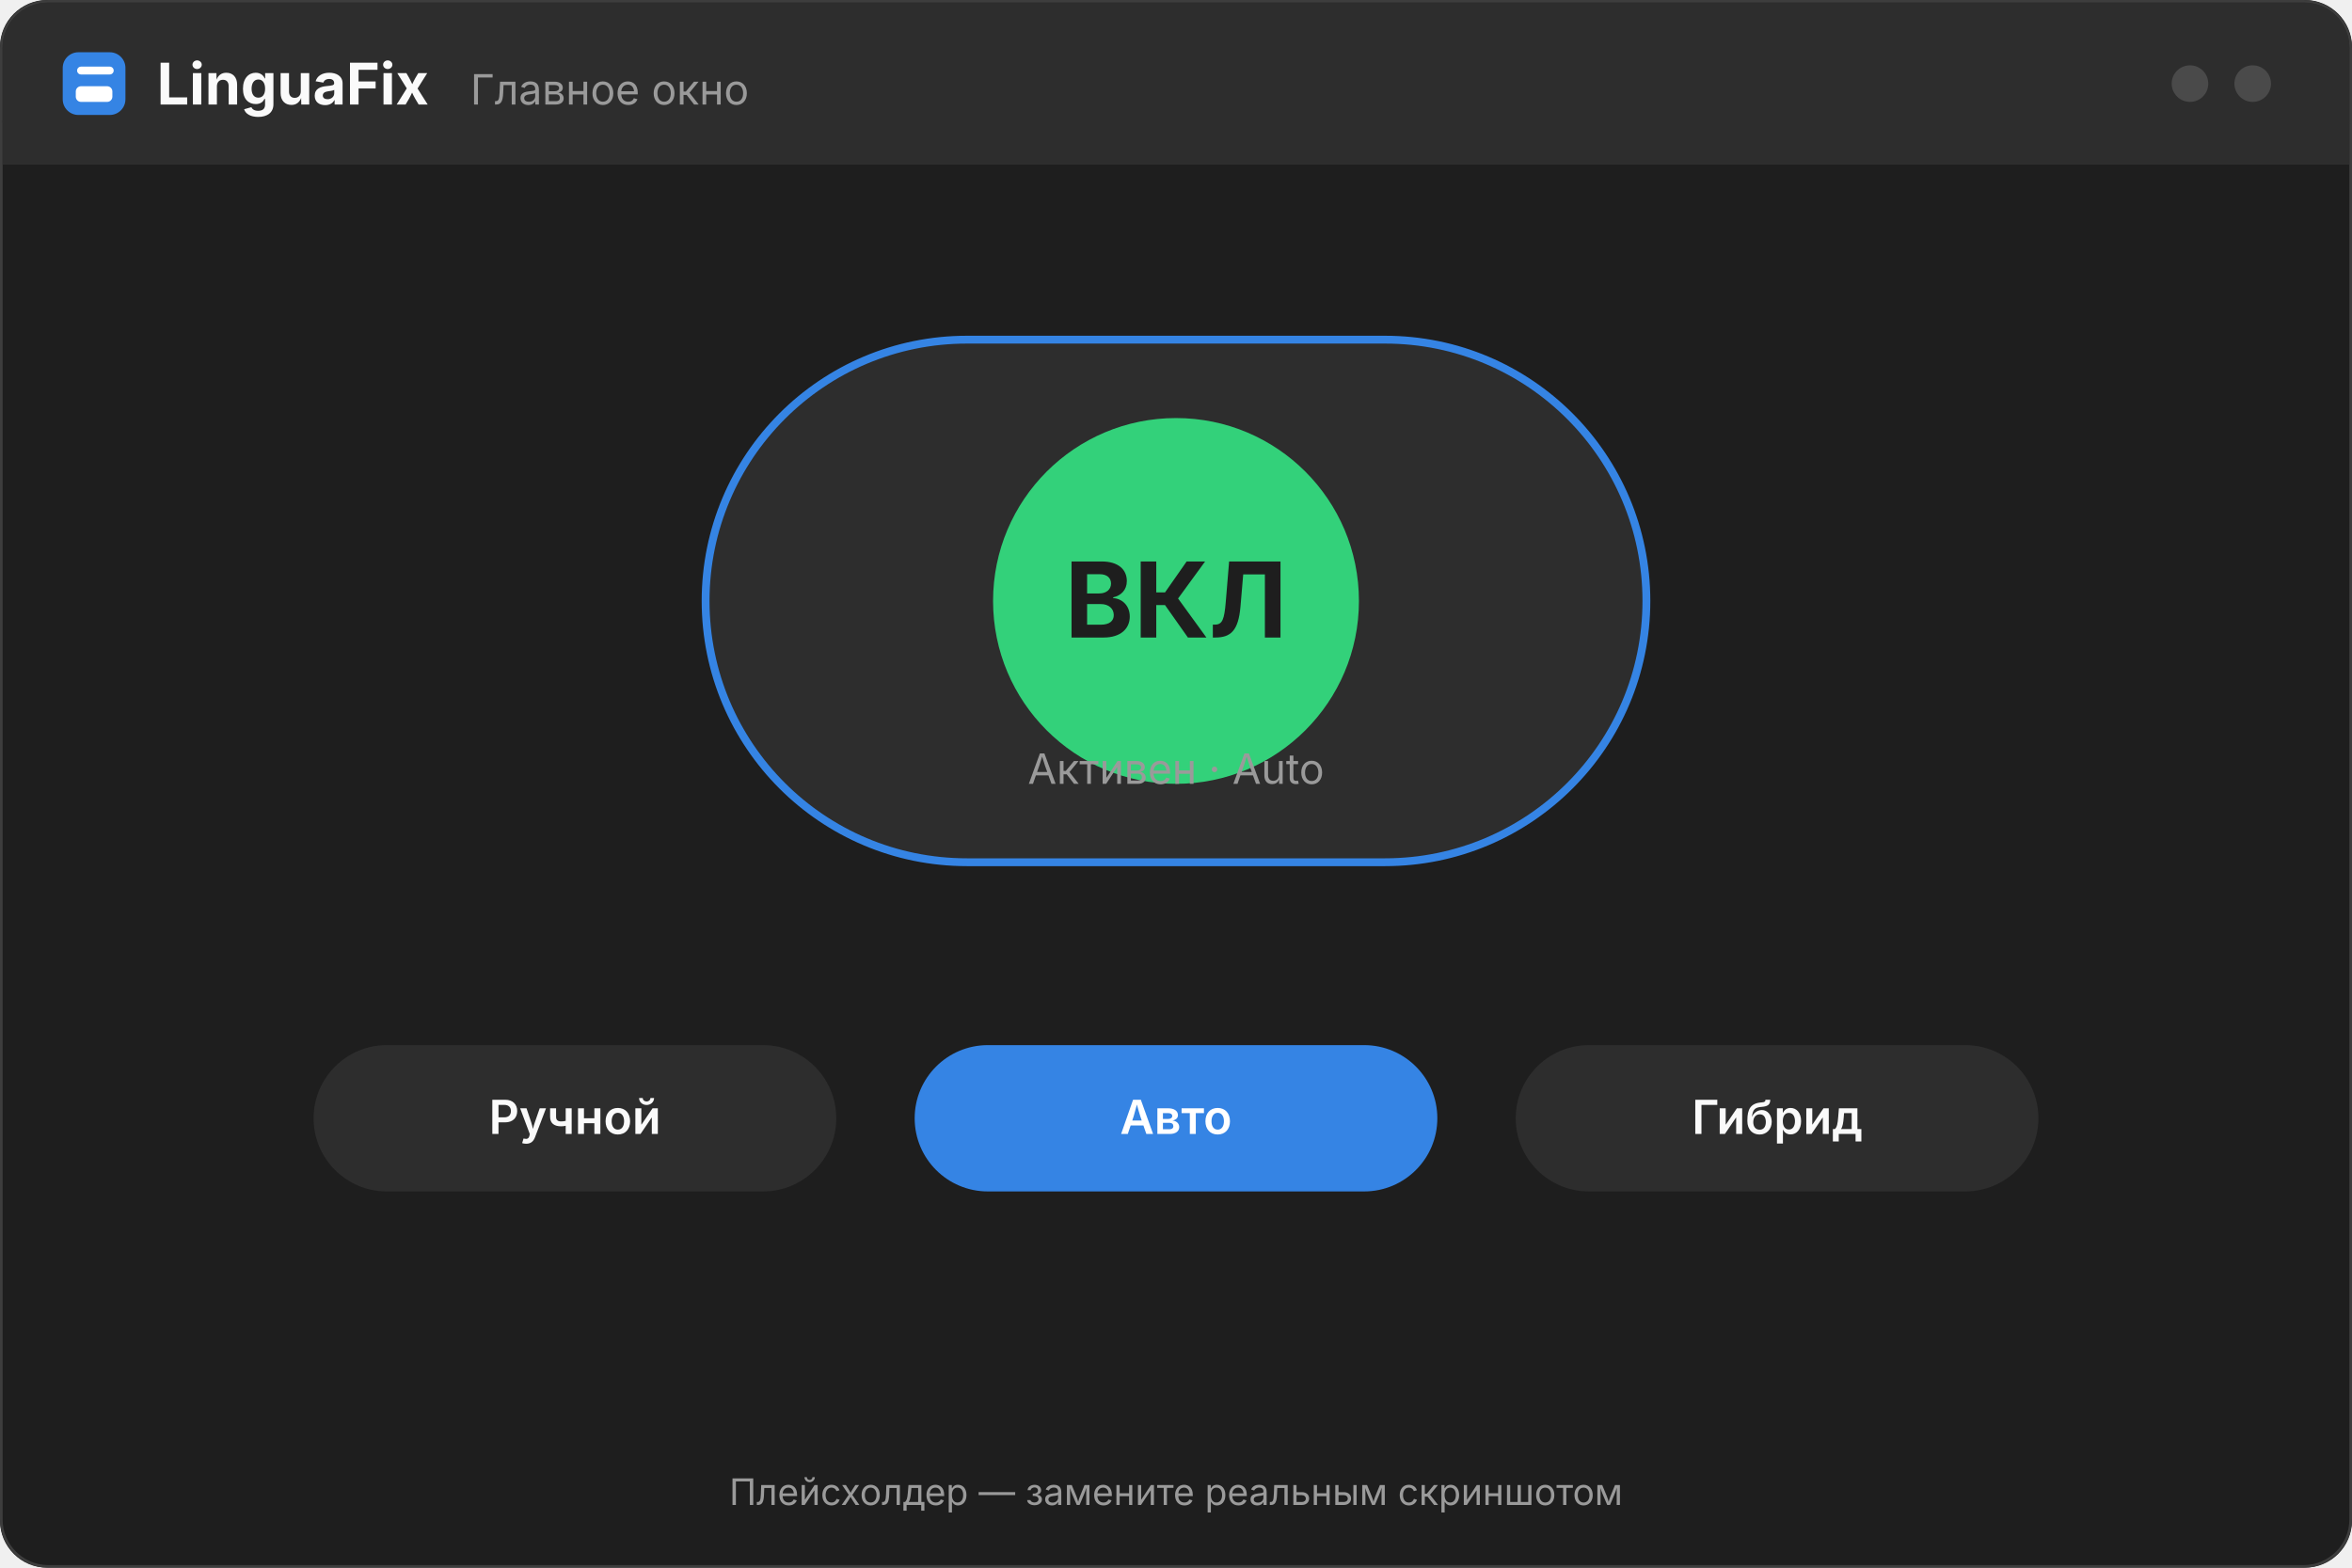
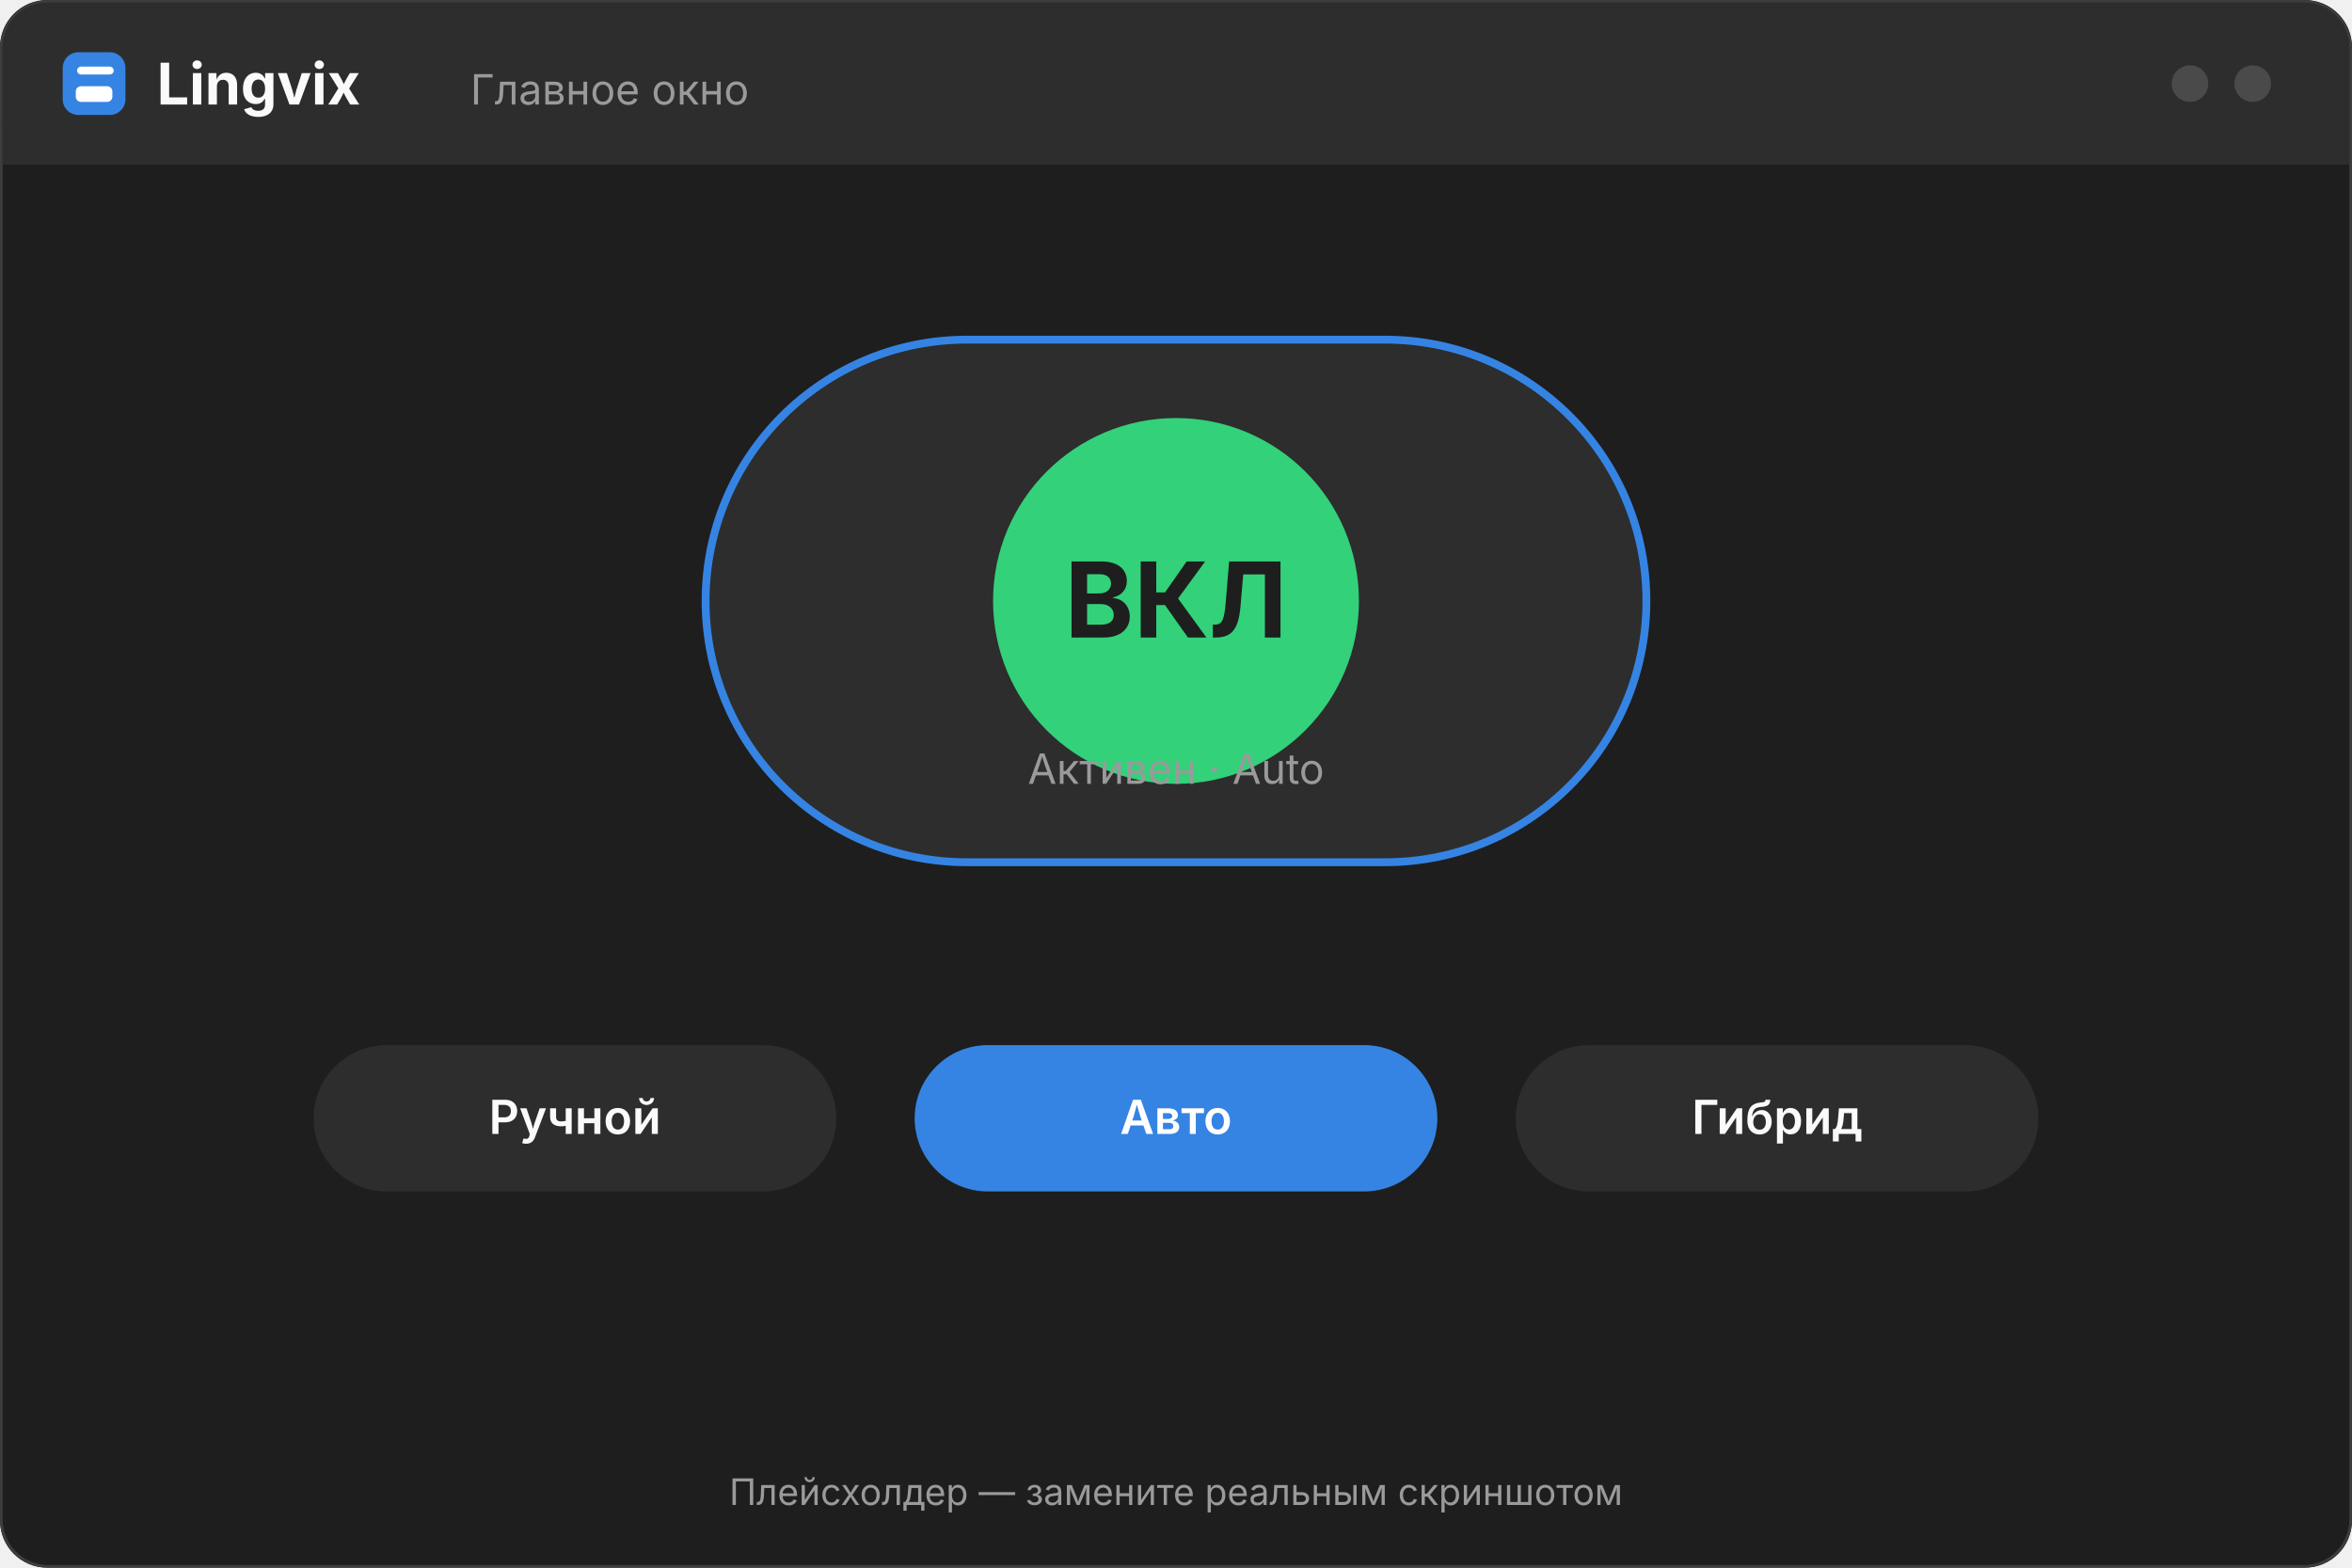
- <svg xmlns="http://www.w3.org/2000/svg" width="900" height="600" viewBox="0 0 900 600" role="img" aria-label="LinguaFix: Главное окно (плейсхолдер)">
+ <svg xmlns="http://www.w3.org/2000/svg" width="900" height="600" viewBox="0 0 900 600" role="img" aria-label="Lingvix: Главное окно (плейсхолдер)">
  <rect width="900" height="600" rx="18" fill="#1e1e1e" />
  <rect x="0.5" y="0.5" width="899" height="599" rx="18" fill="none" stroke="#3d3d3d" />
  <rect x="1" y="1" width="898" height="62" rx="17" fill="#2d2d2d" />
  <rect x="1" y="46" width="898" height="17" fill="#2d2d2d" />
  <rect x="24" y="20" width="24" height="24" rx="6" fill="#3584e4" />
  <rect x="29" y="33" width="14" height="6" rx="2" fill="#ffffff" />
  <path d="M31 27 h11" stroke="#ffffff" stroke-width="3" stroke-linecap="round" />
-   <text x="60" y="40" font-family="Inter, sans-serif" font-size="22" font-weight="700" fill="#fafafa">LinguaFix</text>
+   <text x="60" y="40" font-family="Inter, sans-serif" font-size="22" font-weight="700" fill="#fafafa">Lingvix</text>
  <text x="180" y="40" font-family="Inter, sans-serif" font-size="16" fill="#9a9a9a">Главное окно</text>
  <circle cx="862" cy="32" r="7" fill="#4a4a4a" />
  <circle cx="838" cy="32" r="7" fill="#4a4a4a" />
  <rect x="270" y="130" width="360" height="200" rx="100" fill="#2d2d2d" stroke="#3584e4" stroke-width="3" />
  <circle cx="450" cy="230" r="70" fill="#33d17a" />
  <text x="450" y="244" text-anchor="middle" font-family="Inter, sans-serif" font-size="40" font-weight="700" fill="#1e1e1e">ВКЛ</text>
  <text x="450" y="300" text-anchor="middle" font-family="Inter, sans-serif" font-size="16" fill="#9a9a9a">Активен · Auto</text>
  <rect x="120" y="400" width="200" height="56" rx="28" fill="#2d2d2d" />
  <text x="220" y="434" text-anchor="middle" font-family="Inter, sans-serif" font-size="18" font-weight="600" fill="#fafafa">Ручной</text>
  <rect x="350" y="400" width="200" height="56" rx="28" fill="#3584e4" />
  <text x="450" y="434" text-anchor="middle" font-family="Inter, sans-serif" font-size="18" font-weight="600" fill="#ffffff">Авто</text>
  <rect x="580" y="400" width="200" height="56" rx="28" fill="#2d2d2d" />
  <text x="680" y="434" text-anchor="middle" font-family="Inter, sans-serif" font-size="18" font-weight="600" fill="#fafafa">Гибрид</text>
  <text x="450" y="576" text-anchor="middle" font-family="Inter, sans-serif" font-size="14" fill="#9a9a9a">Плейсхолдер — замените реальным скриншотом</text>
</svg>
